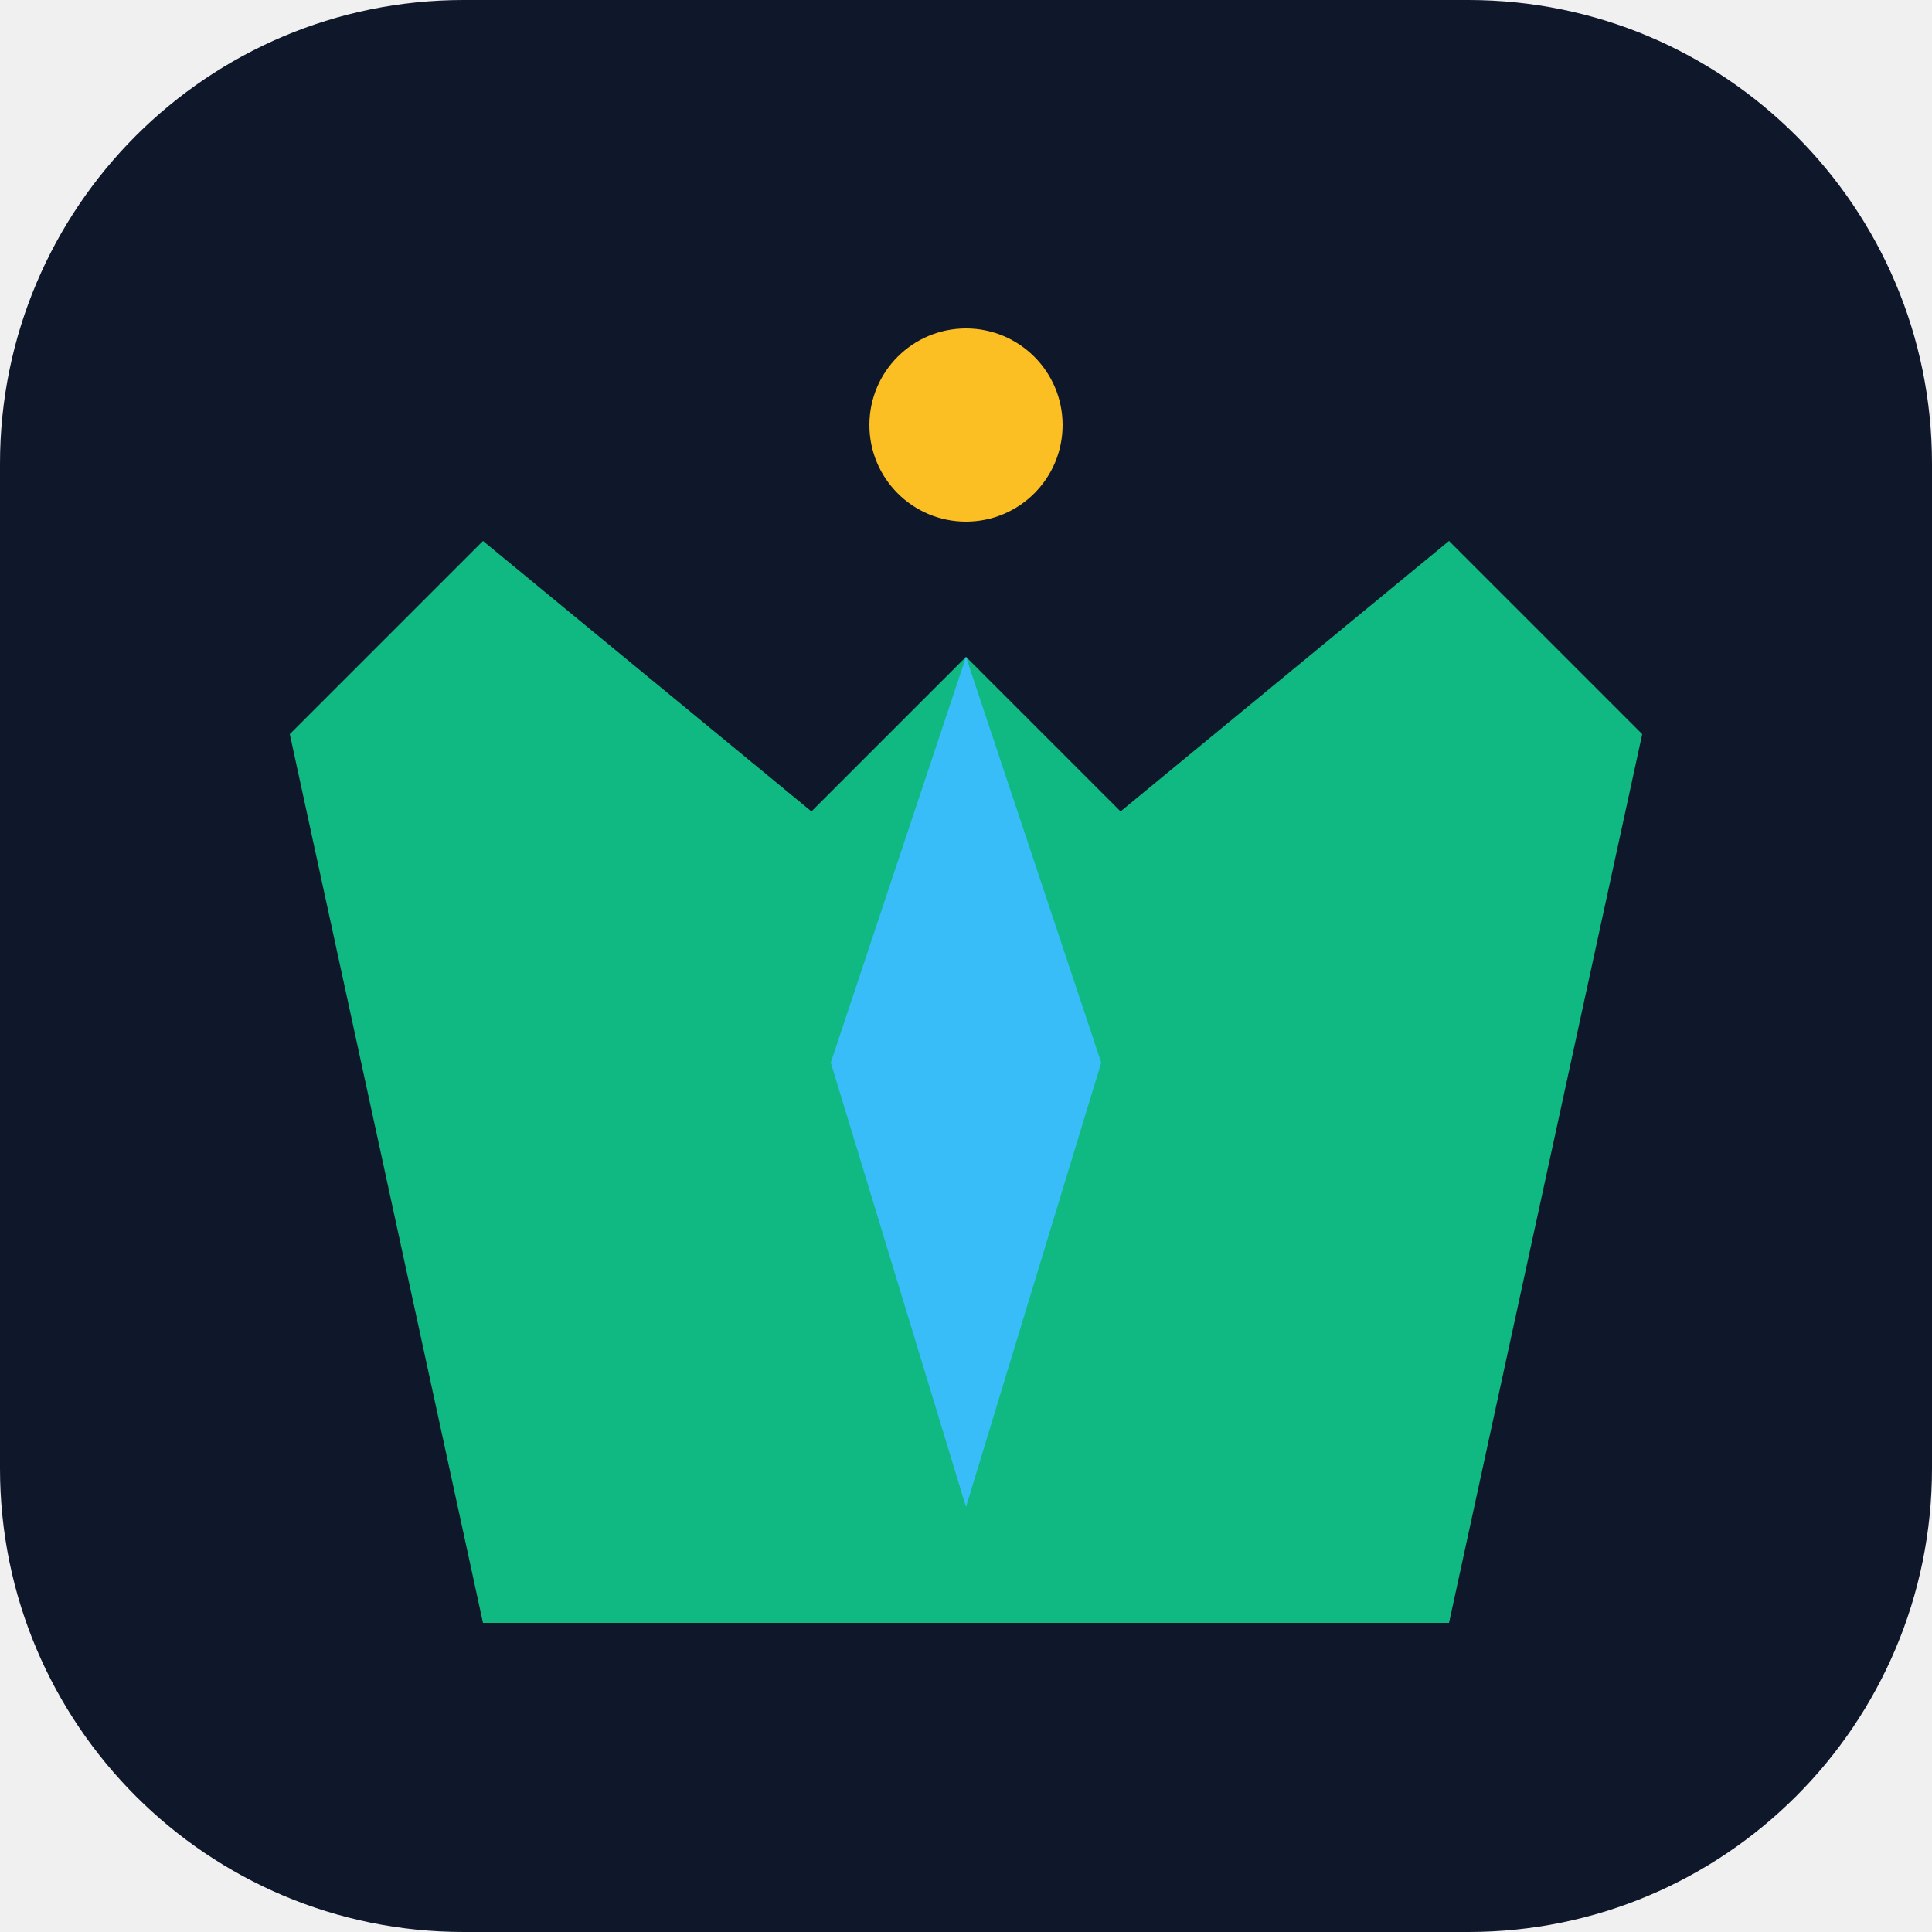
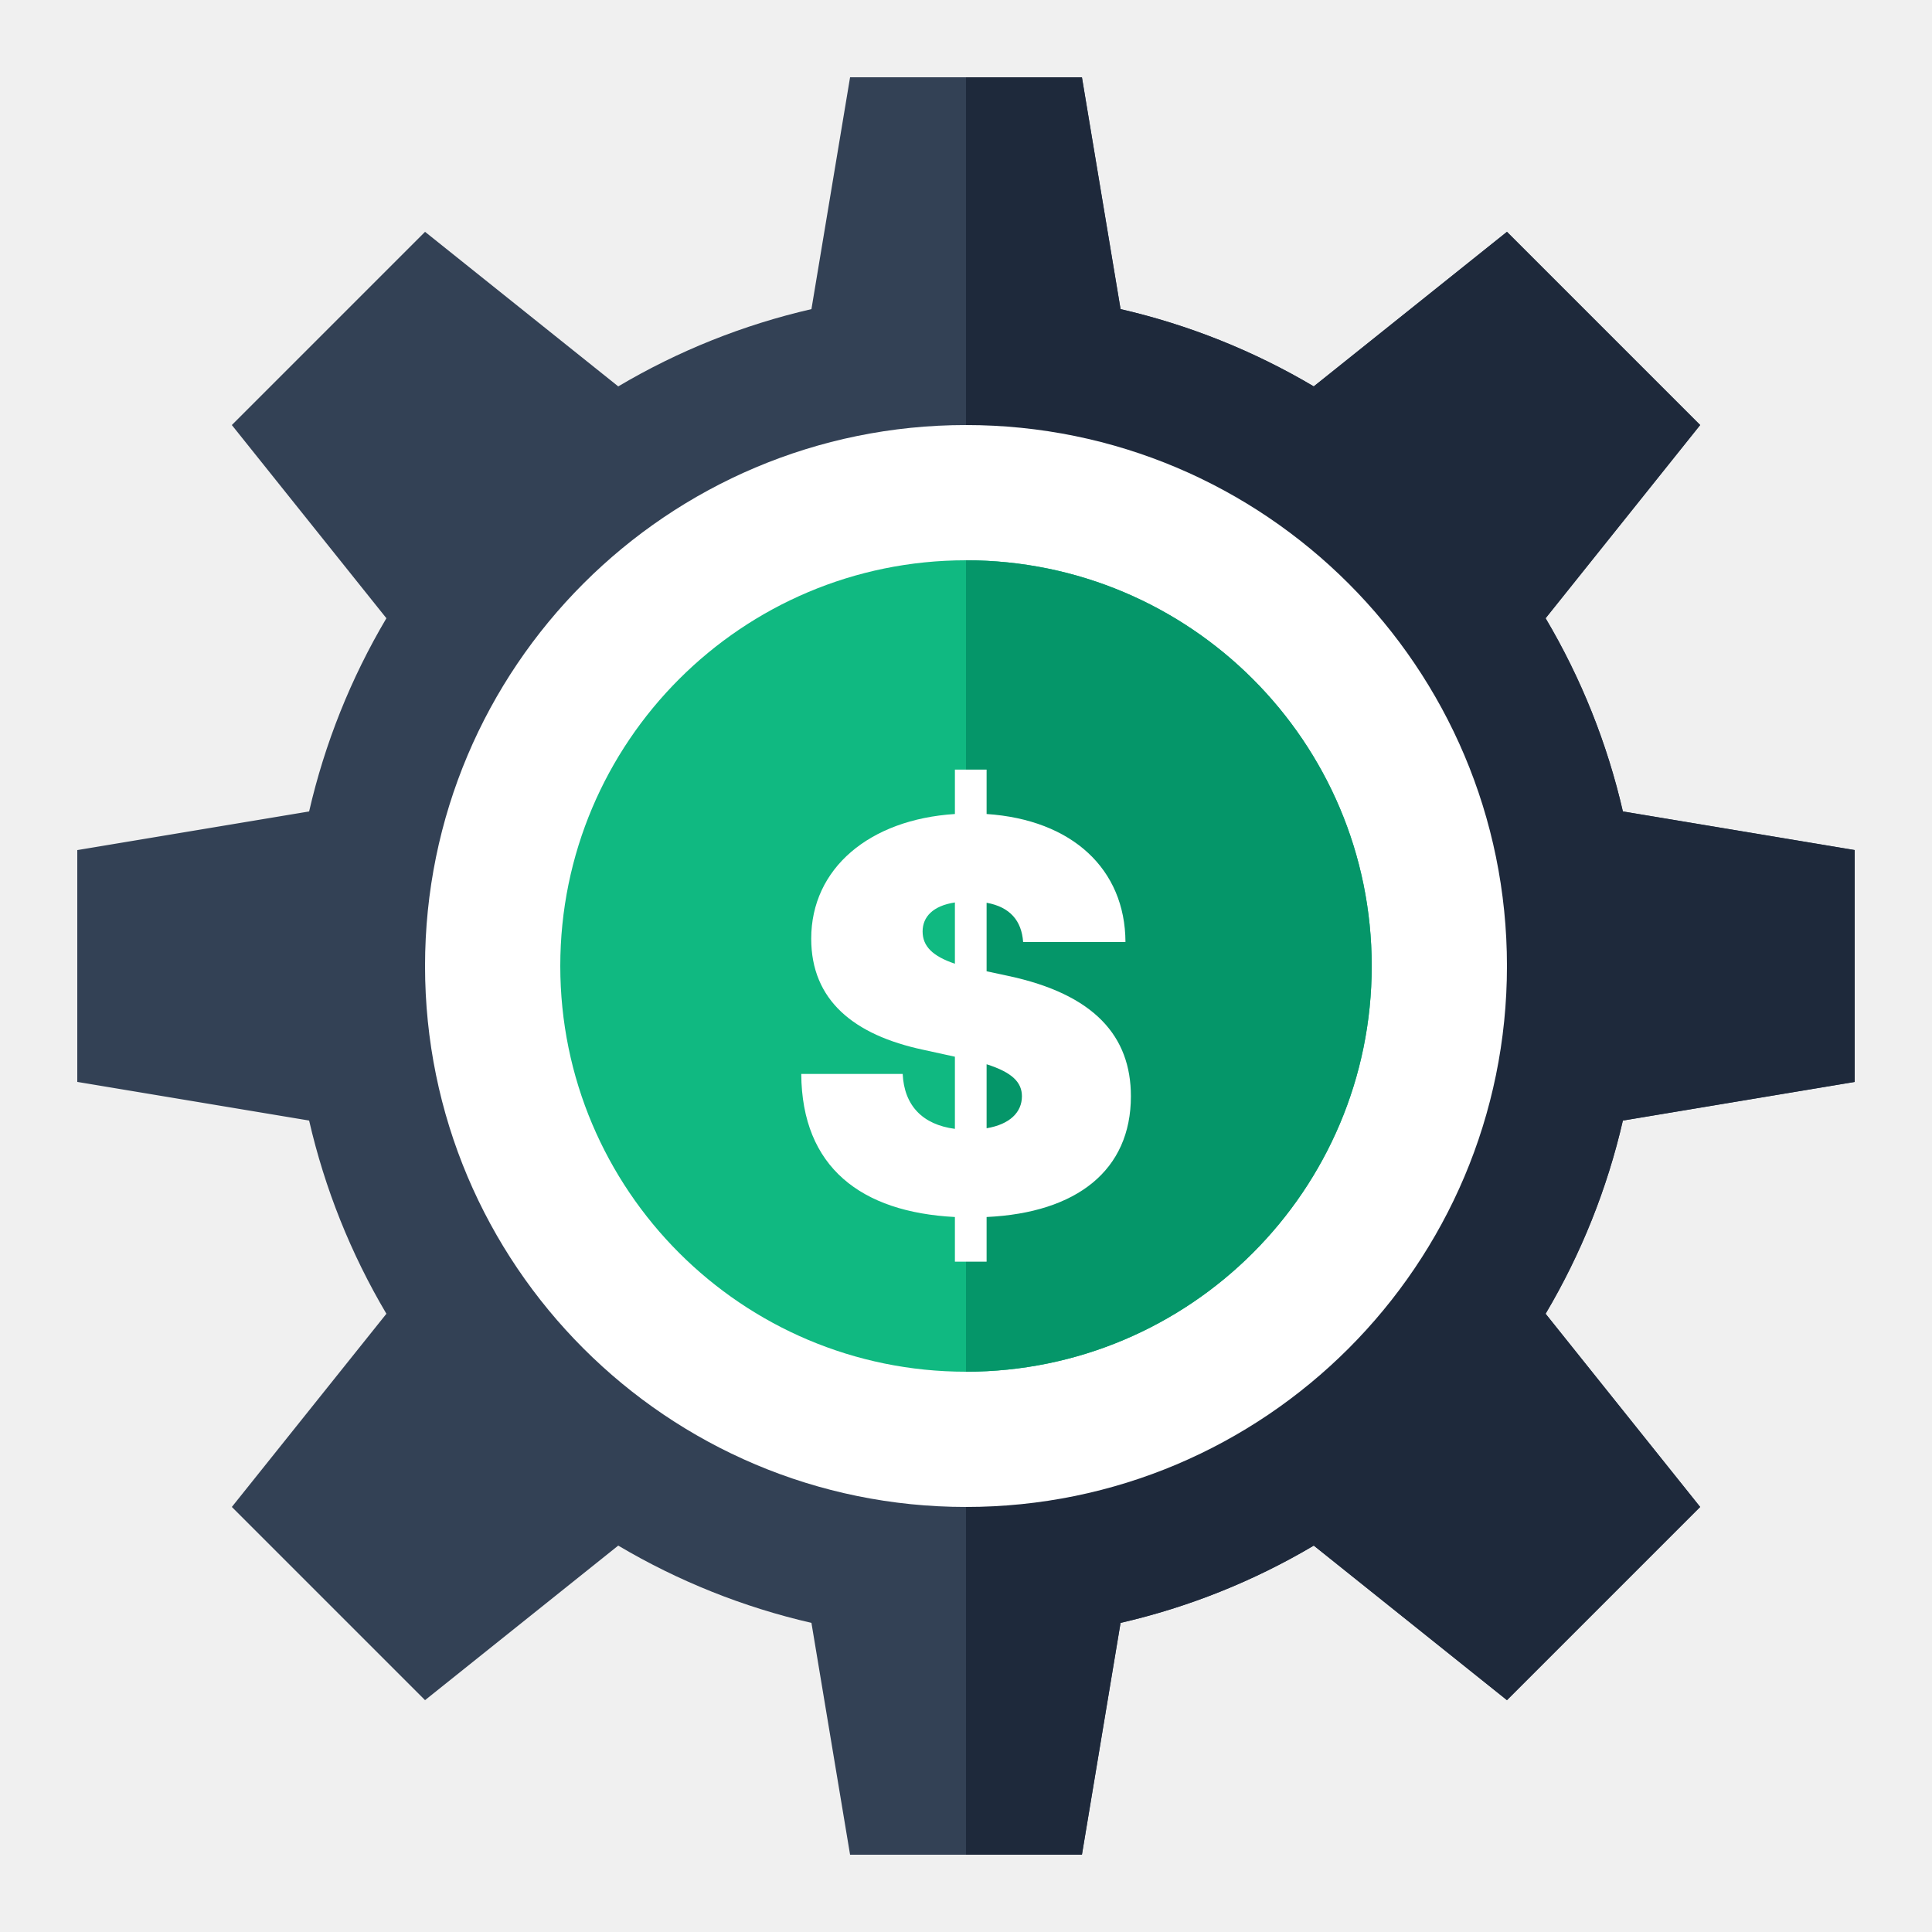
<svg xmlns="http://www.w3.org/2000/svg" viewBox="0 0 100 100">
-   <rect width="100" height="100" rx="24" fill="#0f172a" />
-   <path d="M25 28 L42 42 L50 34 L58 42 L75 28 L85 38 L75 84 L25 84 L15 38 Z" fill="#10b981" />
-   <path d="M50 34 L43 55 L50 78 L57 55 Z" fill="#38bdf8" />
-   <circle cx="50" cy="22" r="5" fill="#fbbf24" />
+   <path d="M 44,4 L 56,4 L 58,16 A 35,35 0 0,1 68,20 L 78,12 L 88,22 L 80,32 A 35,35 0 0,1 84,42 L 96,44 L 96,56 L 84,58 A 35,35 0 0,1 80,68 L 88,78 L 78,88 L 68,80 A 35,35 0 0,1 58,84 L 56,96 L 44,96 L 42,84 A 35,35 0 0,1 32,80 L 22,88 L 12,78 L 20,68 A 35,35 0 0,1 16,58 L 4,56 L 4,44 L 16,42 A 35,35 0 0,1 20,32 L 12,22 L 22,12 L 32,20 A 35,35 0 0,1 42,16 Z" fill="#334155" />
+   <path d="M 50,4 L 56,4 L 58,16 A 35,35 0 0,1 68,20 L 78,12 L 88,22 L 80,32 A 35,35 0 0,1 84,42 L 96,44 L 96,56 L 84,58 A 35,35 0 0,1 80,68 L 88,78 L 78,88 L 68,80 A 35,35 0 0,1 58,84 L 56,96 L 50,96 Z" fill="#1e293b" />
+   <circle cx="50" cy="50" r="28" fill="#ffffff" />
+   <circle cx="50" cy="50" r="21" fill="#10b981" />
+   <path d="M 50,29 A 21,21 0 0,1 50,71 Z" fill="#059669" />
+   <text x="50" y="52" font-family="'Inter', system-ui, -apple-system, sans-serif" font-size="28" font-weight="900" fill="#ffffff" text-anchor="middle" dominant-baseline="middle">$</text>
</svg>
